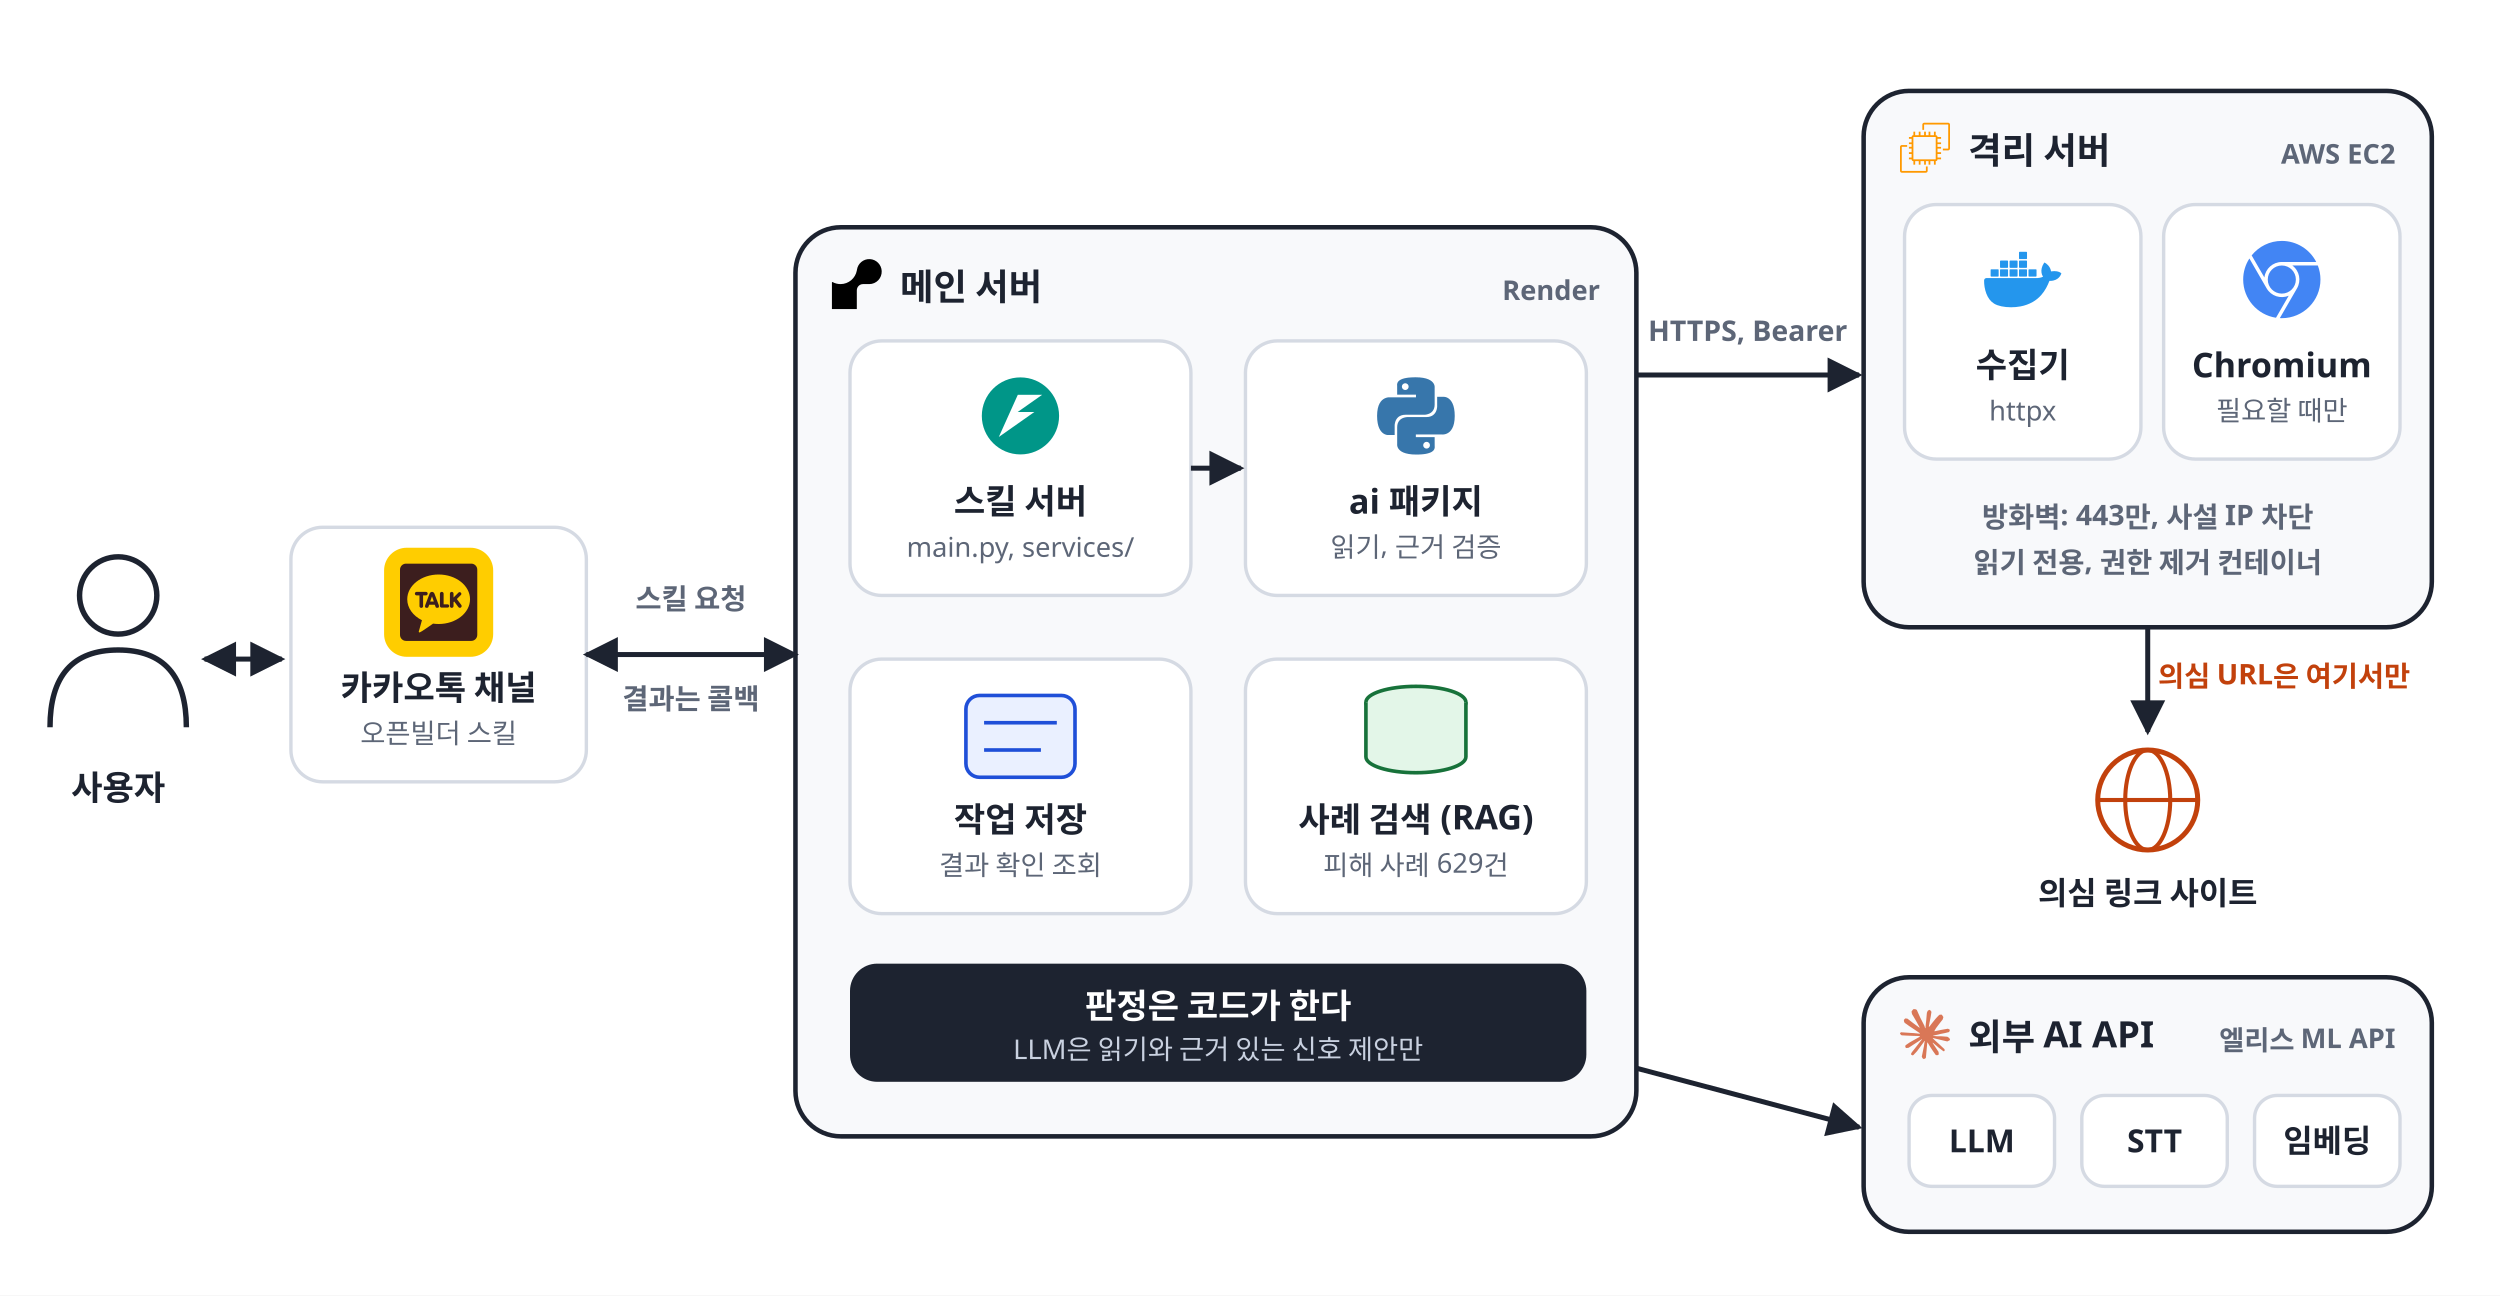
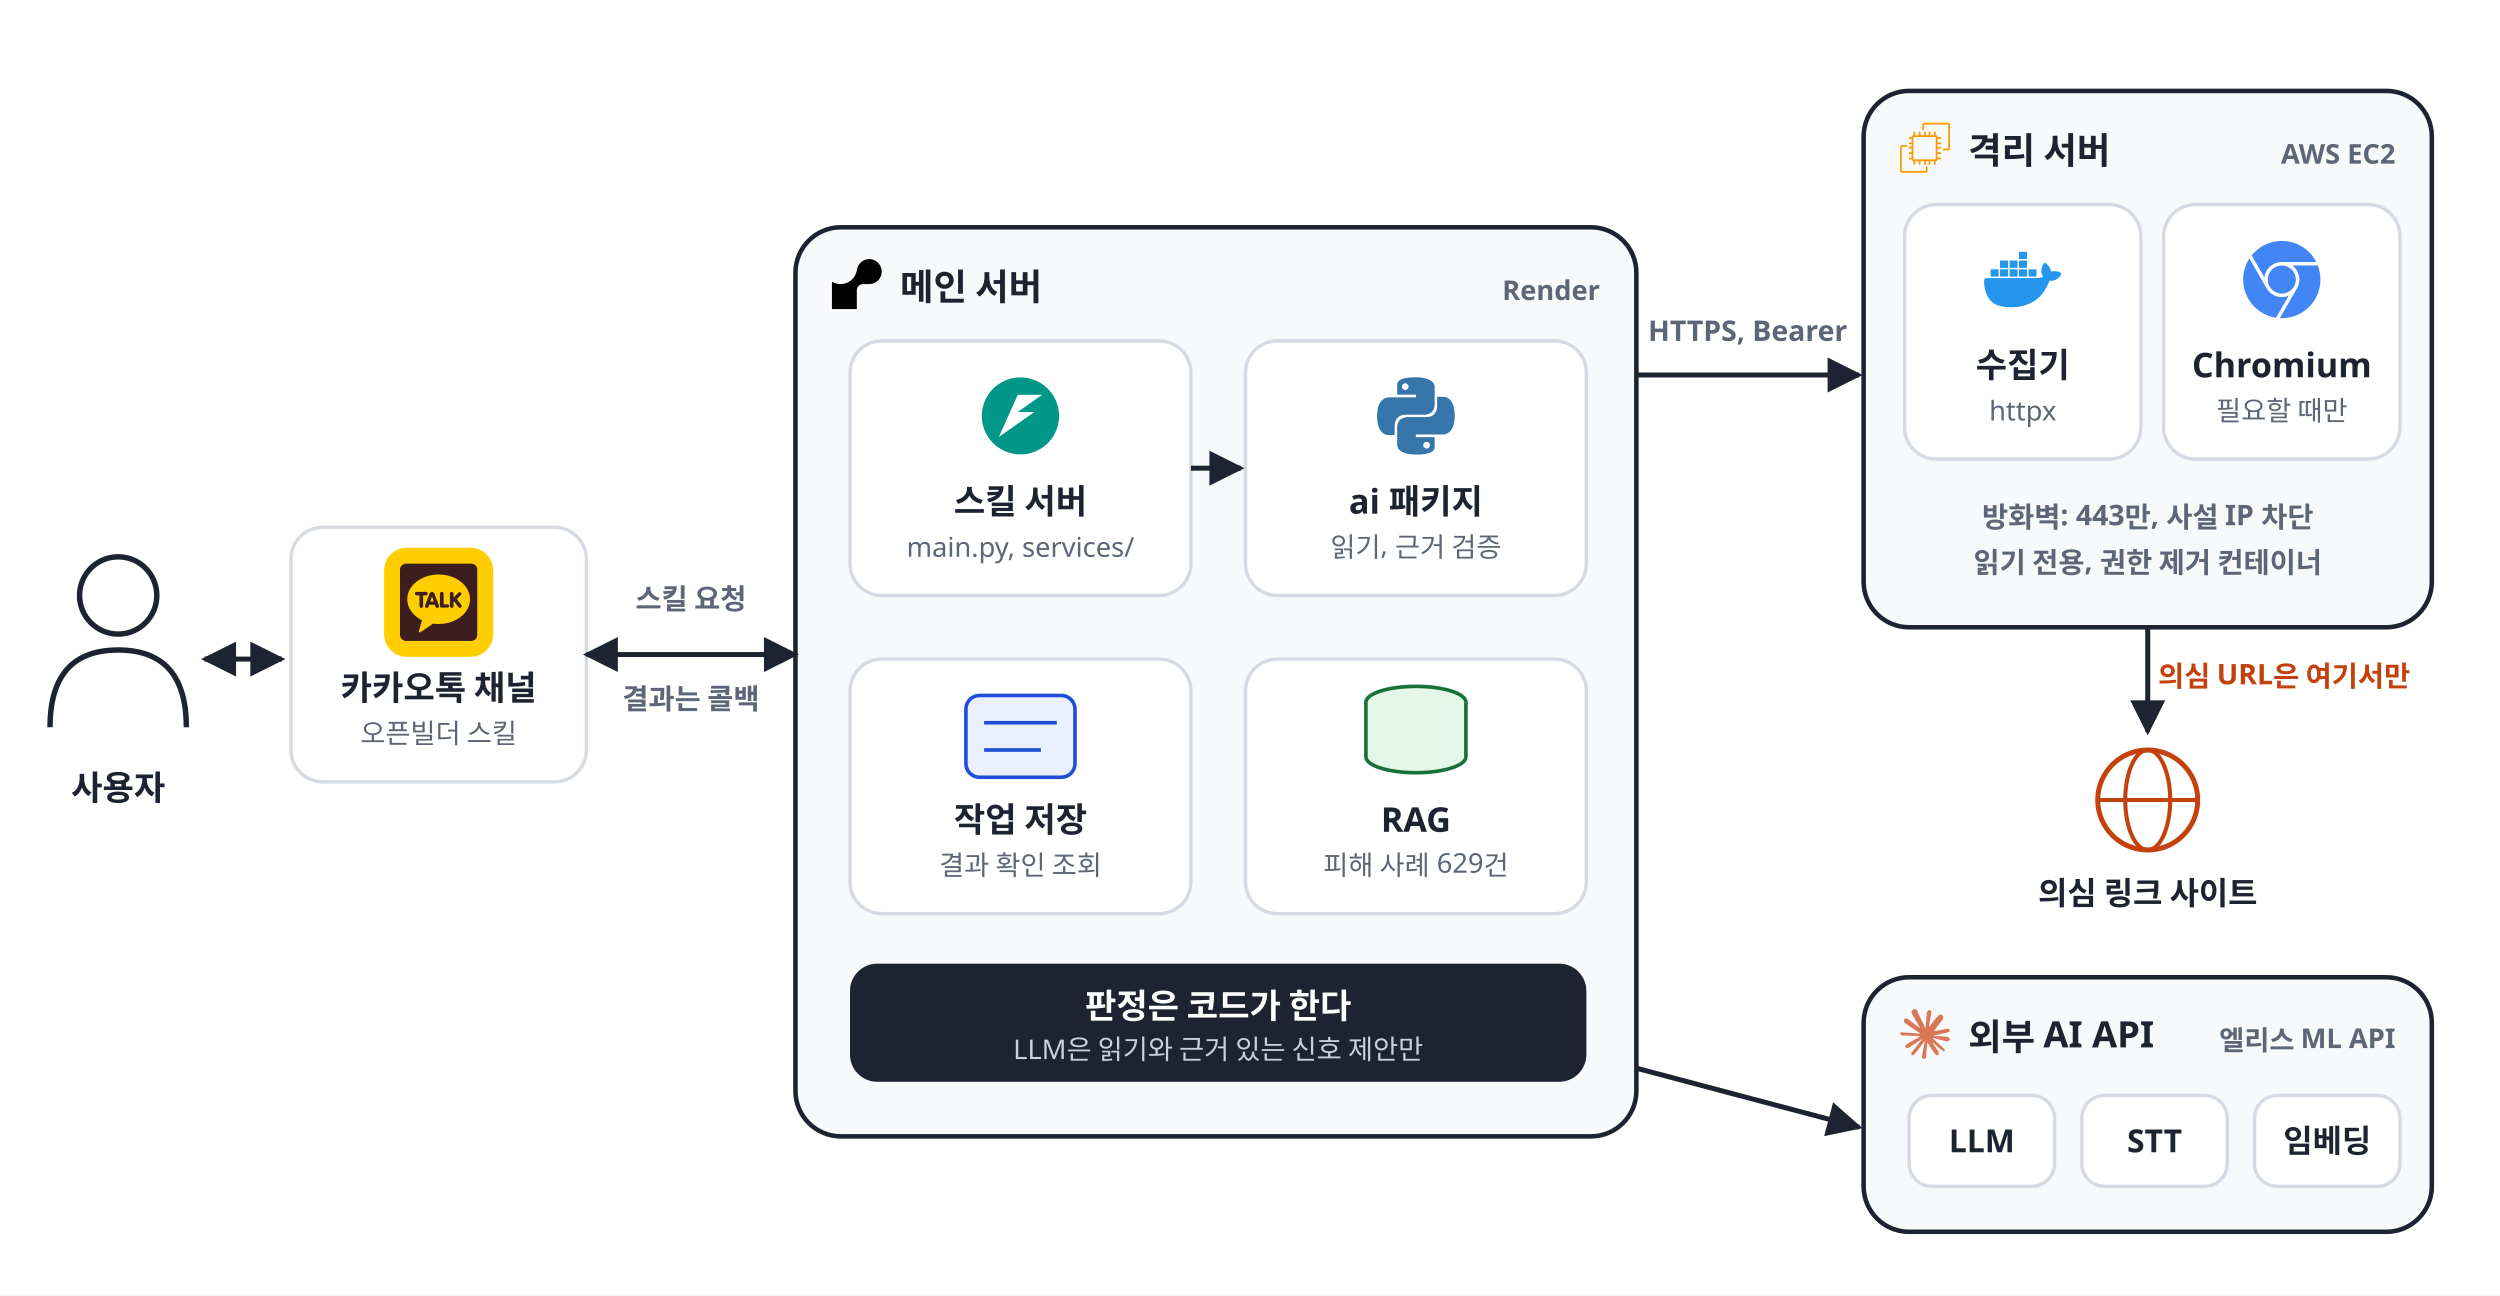
<svg xmlns="http://www.w3.org/2000/svg" viewBox="0 0 1100 570" width="1100" height="570" role="img">
  <defs>
    <marker id="arrow" viewBox="0 0 10 10" refX="9" refY="5" markerWidth="7" markerHeight="7" orient="auto-start-reverse">
      <path d="M0 0 L10 5 L0 10 z" fill="#1d2330" />
    </marker>
    <marker id="arrow-start" viewBox="0 0 10 10" refX="9" refY="5" markerWidth="7" markerHeight="7" orient="auto-start-reverse">
      <path d="M0 0 L10 5 L0 10 z" fill="#1d2330" />
    </marker>
  </defs>
  <rect width="1100" height="570" fill="#ffffff" />
  <circle cx="52" cy="262" r="17" fill="none" stroke="#1d2330" stroke-width="2.4" />
  <path d="M22 320 q0 -34 30 -34 q30 0 30 34" fill="none" stroke="#1d2330" stroke-width="2.4" />
  <text x="52" y="352" font-size="15" font-weight="700" fill="#1d2330" text-anchor="middle" font-family="Pretendard, 'Apple SD Gothic Neo', 'Noto Sans KR', 'Malgun Gothic', sans-serif">사용자</text>
  <line x1="90" y1="290" x2="124" y2="290" stroke="#1d2330" stroke-width="2.2" marker-end="url(#arrow)" marker-start="url(#arrow-start)" />
  <rect x="128" y="232" width="130" height="112" rx="14" fill="#ffffff" stroke="#d5dae3" stroke-width="1.5" />
  <rect x="169.0" y="241" width="48" height="48" rx="10" fill="#FFCD00" />
  <path d="M22.125 0H1.875C.839 0 0 .839 0 1.875v20.25C0 23.161.839 24 1.875 24h20.25C23.161 24 24 23.161 24 22.125V1.875C24 .839 23.161 0 22.125 0zM12 18.75c-.591 0-1.17-.041-1.732-.121-.563.397-3.813 2.68-4.12 2.723 0 0-.126.049-.233-.014s-.088-.228-.088-.228c.032-.22.843-3.018.992-3.533-2.745-1.36-4.57-3.769-4.57-6.513C2.25 6.817 6.615 3.375 12 3.375s9.75 3.442 9.75 7.688c0 4.246-4.365 7.688-9.75 7.688zM8.05 9.867h-.878v3.342c0 .296-.252.537-.562.537s-.562-.241-.562-.537V9.867h-.878c-.304 0-.552-.247-.552-.551s.248-.551.552-.551h2.88c.304 0 .552.247.552.551s-.248.551-.552.551zm10.988 2.957a.558.558 0 0 1 .108.417.559.559 0 0 1-.218.371.557.557 0 0 1-.338.114.558.558 0 0 1-.449-.224l-1.319-1.748-.195.195v1.227a.564.564 0 0 1-.563.563.563.563 0 0 1-.562-.562V9.328c0-.31.252-.562.562-.562s.562.252.562.562v1.209l1.569-1.569c.081-.081.192-.125.312-.125.14 0 .281.061.387.166.099.098.157.225.165.357.008.133-.036.254-.124.343l-1.282 1.282 1.385 1.834zm-8.35-3.502c-.095-.27-.383-.547-.75-.556-.366.008-.654.286-.749.555l-1.345 3.542c-.171.53-.022.727.133.799a.857.857 0 0 0 .358.078c.235 0 .414-.095.468-.248l.279-.73 1.715 0.0.279.729c.054.153.234.248.468.248a.86.86 0 0 0 .358-.077c.155-.071.304-.268.133-.8l-1.345-3.54zm-1.312 2.443l.562-1.596.562 1.596H9.376zm5.906 1.384c0 .284-.242.516-.539.516h-1.805c-.297 0-.539-.231-.539-.516V9.328c0-.31.258-.562.574-.562s.574.252.574.562v3.305h1.195c.297 0 .539.231.539.516z" fill="#3C1E1E" transform="translate(176.0 248) scale(1.416667)" />
  <text x="193.0" y="308" font-size="15" font-weight="700" fill="#1d2330" text-anchor="middle" font-family="Pretendard, 'Apple SD Gothic Neo', 'Noto Sans KR', 'Malgun Gothic', sans-serif">카카오톡 채널</text>
  <text x="193.0" y="327" font-size="12" font-weight="500" fill="#5d6677" text-anchor="middle" font-family="Pretendard, 'Apple SD Gothic Neo', 'Noto Sans KR', 'Malgun Gothic', sans-serif">오픈빌더 스킬</text>
  <rect x="350" y="100" width="370" height="400" rx="20" fill="#f8f9fb" stroke="#1d2330" stroke-width="2" />
  <path d="M18.263.007c-3.121-.147-5.744 2.109-6.192 5.082-.018.138-.045.272-.067.405-.696 3.703-3.936 6.507-7.827 6.507-1.388 0-2.691-.356-3.825-.979a.202.202 0 0 0-.302.178V24H12v-8.999c0-1.656 1.338-3 2.987-3h2.988c3.382 0 6.103-2.817 5.97-6.244-.12-3.084-2.61-5.603-5.682-5.75" fill="#000000" transform="translate(366 114) scale(0.9166667)" />
  <text x="396" y="132" font-size="16" font-weight="800" fill="#1d2330" text-anchor="start" font-family="Pretendard, 'Apple SD Gothic Neo', 'Noto Sans KR', 'Malgun Gothic', sans-serif">메인 서버</text>
  <text x="704" y="132" font-size="12" font-weight="600" fill="#5d6677" text-anchor="end" font-family="Pretendard, 'Apple SD Gothic Neo', 'Noto Sans KR', 'Malgun Gothic', sans-serif">Render</text>
  <line x1="258" y1="288" x2="350" y2="288" stroke="#1d2330" stroke-width="2.2" marker-end="url(#arrow)" marker-start="url(#arrow-start)" />
  <text x="304" y="268" font-size="12.5" font-weight="600" fill="#5d6677" text-anchor="middle" font-family="Pretendard, 'Apple SD Gothic Neo', 'Noto Sans KR', 'Malgun Gothic', sans-serif">스킬 요청</text>
  <text x="304" y="312" font-size="12.5" font-weight="600" fill="#5d6677" text-anchor="middle" font-family="Pretendard, 'Apple SD Gothic Neo', 'Noto Sans KR', 'Malgun Gothic', sans-serif">결과는 콜백</text>
  <rect x="374" y="150" width="150" height="112" rx="14" fill="#ffffff" stroke="#d5dae3" stroke-width="1.5" />
  <path d="M12 .039C5.373.038 0 5.393 0 11.999c-.001 6.607 5.372 11.963 12 11.963 6.628 0 12.001-5.356 12-11.963-0-6.606-5.373-11.96-12-11.96m-.829 5.415h7.55l-7.58 5.328h5.183L5.279 18.544q2.947-6.544 5.892-13.09" fill="#009688" transform="translate(432.0 166) scale(1.416667)" />
  <text x="449.0" y="226" font-size="15" font-weight="700" fill="#1d2330" text-anchor="middle" font-family="Pretendard, 'Apple SD Gothic Neo', 'Noto Sans KR', 'Malgun Gothic', sans-serif">스킬 서버</text>
  <text x="449.0" y="245" font-size="12" font-weight="500" fill="#5d6677" text-anchor="middle" font-family="Pretendard, 'Apple SD Gothic Neo', 'Noto Sans KR', 'Malgun Gothic', sans-serif">main.py, services/</text>
  <rect x="548" y="150" width="150" height="112" rx="14" fill="#ffffff" stroke="#d5dae3" stroke-width="1.5" />
  <path d="M14.25.18l.9.2.73.26.59.3.45.32.34.34.25.34.16.33.1.3.04.26.02.2-.01.13V8.5l-.05.63-.13.55-.21.46-.26.38-.3.31-.33.25-.35.19-.35.14-.33.1-.3.07-.26.04-.21.02H8.77l-.69.05-.59.14-.5.22-.41.27-.33.32-.27.35-.2.36-.15.37-.1.35-.07.32-.04.27-.02.21v3.06H3.17l-.21-.03-.28-.07-.32-.12-.35-.18-.36-.26-.36-.36-.35-.46-.32-.59-.28-.73-.21-.88-.14-1.05-.05-1.23.06-1.22.16-1.04.24-.87.32-.71.36-.57.4-.44.42-.33.42-.24.4-.16.36-.1.32-.05.24-.01h.16l.06.01h8.16v-.83H6.18l-.01-2.75-.02-.37.05-.34.11-.31.17-.28.25-.26.31-.23.38-.2.44-.18.51-.15.58-.12.64-.1.71-.06.77-.04.84-.02 1.27.05zm-6.3 1.98l-.23.33-.08.41.08.41.23.34.33.22.41.09.41-.09.33-.22.23-.34.08-.41-.08-.41-.23-.33-.33-.22-.41-.09-.41.09zm13.09 3.95l.28.06.32.12.35.18.36.27.36.35.35.47.32.59.28.73.21.88.14 1.04.05 1.23-.06 1.23-.16 1.04-.24.86-.32.71-.36.57-.4.45-.42.33-.42.24-.4.16-.36.09-.32.05-.24.02-.16-.01h-8.22v.82h5.84l.01 2.76.02.36-.05.34-.11.31-.17.29-.25.25-.31.24-.38.2-.44.17-.51.15-.58.13-.64.09-.71.07-.77.04-.84.01-1.27-.04-1.07-.14-.9-.2-.73-.25-.59-.3-.45-.33-.34-.34-.25-.34-.16-.33-.1-.3-.04-.25-.02-.2.01-.13v-5.34l.05-.64.13-.54.21-.46.26-.38.3-.32.33-.24.35-.2.35-.14.33-.1.3-.06.26-.04.21-.02.13-.01h5.84l.69-.05.59-.14.5-.21.41-.28.33-.32.27-.35.2-.36.15-.36.1-.35.07-.32.04-.28.02-.21V6.07h2.09l.14.01zm-6.47 14.25l-.23.33-.08.41.08.41.23.33.33.23.41.08.41-.08.33-.23.23-.33.08-.41-.08-.41-.23-.33-.33-.23-.41-.08-.41.08z" fill="#3776AB" transform="translate(606.0 166) scale(1.416667)" />
  <text x="623.0" y="226" font-size="15" font-weight="700" fill="#1d2330" text-anchor="middle" font-family="Pretendard, 'Apple SD Gothic Neo', 'Noto Sans KR', 'Malgun Gothic', sans-serif">ai 패키지</text>
  <text x="623.0" y="245" font-size="12" font-weight="500" fill="#5d6677" text-anchor="middle" font-family="Pretendard, 'Apple SD Gothic Neo', 'Noto Sans KR', 'Malgun Gothic', sans-serif">읽기, 근거 검증</text>
  <line x1="524" y1="206" x2="546" y2="206" stroke="#1d2330" stroke-width="2.2" marker-end="url(#arrow)" />
  <rect x="374" y="290" width="150" height="112" rx="14" fill="#ffffff" stroke="#d5dae3" stroke-width="1.5" />
  <text x="449.0" y="366" font-size="15" font-weight="700" fill="#1d2330" text-anchor="middle" font-family="Pretendard, 'Apple SD Gothic Neo', 'Noto Sans KR', 'Malgun Gothic', sans-serif">작업 저장</text>
  <text x="449.0" y="385" font-size="12" font-weight="500" fill="#5d6677" text-anchor="middle" font-family="Pretendard, 'Apple SD Gothic Neo', 'Noto Sans KR', 'Malgun Gothic', sans-serif">결과 확인 조회</text>
  <rect x="425" y="306" width="48" height="36" rx="6" fill="#eaf0ff" stroke="#1f4fd8" stroke-width="1.6" />
  <line x1="433" y1="318" x2="465" y2="318" stroke="#1f4fd8" stroke-width="1.6" />
  <line x1="433" y1="330" x2="458" y2="330" stroke="#1f4fd8" stroke-width="1.6" />
  <rect x="548" y="290" width="150" height="112" rx="14" fill="#ffffff" stroke="#d5dae3" stroke-width="1.5" />
-   <text x="623.0" y="366" font-size="15" font-weight="700" fill="#1d2330" text-anchor="middle" font-family="Pretendard, 'Apple SD Gothic Neo', 'Noto Sans KR', 'Malgun Gothic', sans-serif">사례 검색 (RAG)</text>
+   <text x="623.0" y="366" font-size="15" font-weight="700" fill="#1d2330" text-anchor="middle" font-family="Pretendard, 'Apple SD Gothic Neo', 'Noto Sans KR', 'Malgun Gothic', sans-serif">RAG</text>
  <text x="623.0" y="385" font-size="12" font-weight="500" fill="#5d6677" text-anchor="middle" font-family="Pretendard, 'Apple SD Gothic Neo', 'Noto Sans KR', 'Malgun Gothic', sans-serif">피해 사례 629건</text>
  <ellipse cx="623" cy="309" rx="22" ry="7" fill="#e3f6e8" stroke="#17723a" stroke-width="1.6" />
  <path d="M601 309 v24 a22 7 0 0 0 44 0 v-24" fill="#e3f6e8" stroke="#17723a" stroke-width="1.6" />
  <rect x="374" y="424" width="324" height="52" rx="12" fill="#1d2330" />
  <text x="536" y="448" font-size="15" font-weight="800" fill="#ffffff" text-anchor="middle" font-family="Pretendard, 'Apple SD Gothic Neo', 'Noto Sans KR', 'Malgun Gothic', sans-serif">판정은 코드가 한다</text>
  <text x="536" y="466" font-size="12" font-weight="500" fill="#c9d1e0" text-anchor="middle" font-family="Pretendard, 'Apple SD Gothic Neo', 'Noto Sans KR', 'Malgun Gothic', sans-serif">LLM은 읽기와 근거 있는 신호 제안만</text>
  <rect x="820" y="40" width="250" height="236" rx="20" fill="#f8f9fb" stroke="#1d2330" stroke-width="2" />
  <path d="M6.429 17.571h10.714V6.857H6.429v10.714ZM18 6.857h1.714v.857H18V9.43h1.714v.857H18v1.285h1.714v.858H18v1.714h1.714V15H18v1.714h1.714v.857H18v.059a.8.8 0 0 1-.799.799h-.058v1.714h-.857v-1.714H14.57v1.714h-.857v-1.714H12.43v1.714h-.858v-1.714H9.857v1.714H9v-1.714H7.286v1.714h-.857v-1.714H6.37a.8.8 0 0 1-.799-.8v-.058H4.286v-.857H5.57V15H4.286v-.857H5.57v-1.714H4.286v-.858H5.57v-1.285H4.286v-.857H5.57V7.714H4.286v-.857H5.57V6.8a.8.8 0 0 1 .8-.799h.058V4.286h.857V6H9V4.286h.857V6h1.714V4.286h.858V6h1.285V4.286h.857V6h1.715V4.286h.857V6h.058a.8.8 0 0 1 .799.799v.058ZM12.429 23.09a.054.054 0 0 1-.054.053H.91a.053.053 0 0 1-.053-.053V11.625c0-.03.024-.054.053-.054h2.52v-.857H.91a.911.911 0 0 0-.91.91V23.09c0 .502.408.91.91.91h11.465a.91.91 0 0 0 .91-.91V21h-.856ZM24 .91v11.465a.91.91 0 0 1-.91.91h-2.52v-.856h2.519a.054.054 0 0 0 .053-.054V.91a.053.053 0 0 0-.053-.053H11.625a.053.053 0 0 0-.054.053v2.52h-.857V.91c0-.502.409-.91.91-.91H23.09a.91.91 0 0 1 .91.91Z" fill="#FF9900" transform="translate(836 54) scale(0.9166667)" />
  <text x="866" y="72" font-size="16" font-weight="800" fill="#1d2330" text-anchor="start" font-family="Pretendard, 'Apple SD Gothic Neo', 'Noto Sans KR', 'Malgun Gothic', sans-serif">격리 서버</text>
  <text x="1054" y="72" font-size="12" font-weight="600" fill="#5d6677" text-anchor="end" font-family="Pretendard, 'Apple SD Gothic Neo', 'Noto Sans KR', 'Malgun Gothic', sans-serif">AWS EC2</text>
  <rect x="838" y="90" width="104" height="112" rx="14" fill="#ffffff" stroke="#d5dae3" stroke-width="1.5" />
  <path d="M13.983 11.078h2.119a.186.186 0 00.186-.185V9.006a.186.186 0 00-.186-.186h-2.119a.185.185 0 00-.185.185v1.888c0 .102.083.185.185.185m-2.954-5.43h2.118a.186.186 0 00.186-.186V3.574a.186.186 0 00-.186-.185h-2.118a.185.185 0 00-.185.185v1.888c0 .102.082.185.185.185m0 2.716h2.118a.187.187 0 00.186-.186V6.29a.186.186 0 00-.186-.185h-2.118a.185.185 0 00-.185.185v1.887c0 .102.082.185.185.186m-2.93 0h2.12a.186.186 0 00.184-.186V6.29a.185.185 0 00-.185-.185H8.1a.185.185 0 00-.185.185v1.887c0 .102.083.185.185.186m-2.964 0h2.119a.186.186 0 00.185-.186V6.29a.185.185 0 00-.185-.185H5.136a.186.186 0 00-.186.185v1.887c0 .102.084.185.186.186m5.893 2.715h2.118a.186.186 0 00.186-.185V9.006a.186.186 0 00-.186-.186h-2.118a.185.185 0 00-.185.185v1.888c0 .102.082.185.185.185m-2.93 0h2.12a.185.185 0 00.184-.185V9.006a.185.185 0 00-.184-.186h-2.12a.185.185 0 00-.184.185v1.888c0 .102.083.185.185.185m-2.964 0h2.119a.185.185 0 00.185-.185V9.006a.185.185 0 00-.184-.186h-2.12a.186.186 0 00-.186.186v1.887c0 .102.084.185.186.185m-2.92 0h2.12a.185.185 0 00.184-.185V9.006a.185.185 0 00-.184-.186h-2.12a.185.185 0 00-.184.185v1.888c0 .102.082.185.185.185M23.763 9.89c-.065-.051-.672-.51-1.954-.51-.338.001-.676.03-1.01.087-.248-1.7-1.653-2.53-1.716-2.566l-.344-.199-.226.327c-.284.438-.49.922-.612 1.43-.23.97-.09 1.882.403 2.661-.595.332-1.55.413-1.744.42H.751a.751.751 0 00-.75.748 11.376 11.376 0 00.692 4.062c.545 1.428 1.355 2.48 2.41 3.124 1.18.723 3.1 1.137 5.275 1.137.983.003 1.963-.086 2.93-.266a12.248 12.248 0 003.823-1.389c.98-.567 1.86-1.288 2.61-2.136 1.252-1.418 1.998-2.997 2.553-4.4h.221c1.372 0 2.215-.549 2.68-1.009.309-.293.55-.65.707-1.046l.098-.288Z" fill="#2496ED" transform="translate(873.0 106) scale(1.416667)" />
  <text x="890.0" y="166" font-size="15" font-weight="700" fill="#1d2330" text-anchor="middle" font-family="Pretendard, 'Apple SD Gothic Neo', 'Noto Sans KR', 'Malgun Gothic', sans-serif">수집기</text>
  <text x="890.0" y="185" font-size="12" font-weight="500" fill="#5d6677" text-anchor="middle" font-family="Pretendard, 'Apple SD Gothic Neo', 'Noto Sans KR', 'Malgun Gothic', sans-serif">httpx</text>
  <rect x="952" y="90" width="104" height="112" rx="14" fill="#ffffff" stroke="#d5dae3" stroke-width="1.5" />
  <path d="M12 0C8.21 0 4.831 1.757 2.632 4.501l3.953 6.848A5.454 5.454 0 0 1 12 6.545h10.691A12 12 0 0 0 12 0zM1.931 5.47A11.943 11.943 0 0 0 0 12c0 6.012 4.42 10.991 10.189 11.864l3.953-6.847a5.45 5.45 0 0 1-6.865-2.29zm13.342 2.166a5.446 5.446 0 0 1 1.45 7.09l.002.001h-.002l-5.344 9.257c.206.01.413.016.621.016 6.627 0 12-5.373 12-12 0-1.54-.29-3.011-.818-4.364zM12 16.364a4.364 4.364 0 1 1 0-8.728 4.364 4.364 0 0 1 0 8.728Z" fill="#4285F4" transform="translate(987.0 106) scale(1.416667)" />
  <text x="1004.0" y="166" font-size="15" font-weight="700" fill="#1d2330" text-anchor="middle" font-family="Pretendard, 'Apple SD Gothic Neo', 'Noto Sans KR', 'Malgun Gothic', sans-serif">Chromium</text>
  <text x="1004.0" y="185" font-size="12" font-weight="500" fill="#5d6677" text-anchor="middle" font-family="Pretendard, 'Apple SD Gothic Neo', 'Noto Sans KR', 'Malgun Gothic', sans-serif">필요할 때만</text>
  <text x="945" y="232" font-size="12.5" font-weight="600" fill="#5d6677" text-anchor="middle" font-family="Pretendard, 'Apple SD Gothic Neo', 'Noto Sans KR', 'Malgun Gothic', sans-serif">방화벽: 443만, 사설 IP 차단</text>
  <text x="945" y="252" font-size="12.5" font-weight="600" fill="#5d6677" text-anchor="middle" font-family="Pretendard, 'Apple SD Gothic Neo', 'Noto Sans KR', 'Malgun Gothic', sans-serif">읽기 전용, 권한 제거 컨테이너</text>
  <line x1="720" y1="165" x2="818" y2="165" stroke="#1d2330" stroke-width="2.2" marker-end="url(#arrow)" />
  <text x="769" y="150" font-size="12.5" font-weight="600" fill="#5d6677" text-anchor="middle" font-family="Pretendard, 'Apple SD Gothic Neo', 'Noto Sans KR', 'Malgun Gothic', sans-serif">HTTPS, Bearer</text>
  <line x1="945" y1="276" x2="945" y2="322" stroke="#1d2330" stroke-width="2.2" marker-end="url(#arrow)" />
  <text x="1005" y="302" font-size="12.5" font-weight="700" fill="#c2410c" text-anchor="middle" font-family="Pretendard, 'Apple SD Gothic Neo', 'Noto Sans KR', 'Malgun Gothic', sans-serif">의심 URL은 여기서만</text>
  <circle cx="945" cy="352" r="22" fill="#fff" stroke="#c2410c" stroke-width="2.2" />
  <ellipse cx="945" cy="352" rx="9.9" ry="22" fill="none" stroke="#c2410c" stroke-width="1.8" />
  <line x1="923" y1="352" x2="967" y2="352" stroke="#c2410c" stroke-width="1.8" />
  <text x="945" y="398" font-size="14" font-weight="700" fill="#1d2330" text-anchor="middle" font-family="Pretendard, 'Apple SD Gothic Neo', 'Noto Sans KR', 'Malgun Gothic', sans-serif">의심 링크 사이트</text>
  <rect x="820" y="430" width="250" height="112" rx="20" fill="#f8f9fb" stroke="#1d2330" stroke-width="2" />
  <path d="m4.714 15.956 4.717-2.647.079-.231-.079-.128h-.231l-.789-.049-2.696-.073-2.337-.097-2.265-.121-.571-.121-.534-.704.055-.352.48-.322.686.061 1.518.103 2.277.158 1.651.097 2.447.255h.389l.055-.158-.134-.097-.103-.097L6.973 9.836l-2.55-1.688-1.336-.971-.723-.492-.364-.461-.158-1.008.656-.723.88.061.225.061.892.686 1.906 1.475 2.489 1.834.364.303.146-.103.018-.073-.164-.273-1.354-2.447-1.445-2.489-.643-1.032-.17-.619c-.061-.255-.103-.467-.103-.729L6.287.134 6.7 0l.996.134.419.364.619 1.415 1.002 2.228 1.554 3.03.455.898.243.832.091.255h.158v-.146l.128-1.706.237-2.095.231-2.696.079-.759.376-.911.747-.492.583.279.48.686-.067.443-.285 1.852-.559 2.902-.364 1.943h.212l.243-.243.984-1.305 1.651-2.064.729-.82.85-.905.546-.431h1.032l.759 1.129-.34 1.166-1.062 1.348-.88 1.141-1.263 1.7-.789 1.36.073.109.188-.018 2.853-.607 1.542-.279 1.84-.316.832.389.091.395-.328.807-1.967.486-2.307.461-3.436.814-.043.03.049.061 1.548.146.662.036h1.621l3.018.225.789.522.474.638-.079.486-1.214.619-1.639-.389-3.825-.911-1.311-.328h-.182v.109l1.093 1.069 2.003 1.809 2.507 2.331.128.577-.322.455-.34-.049-2.204-1.657-.85-.747-1.925-1.621h-.128v.17l.443.65 2.344 3.521.121 1.081-.17.352-.607.212-.668-.121-1.372-1.925L14.38 17.959l-1.141-1.943-.14.079-.674 7.255-.316.37-.729.279-.607-.461-.322-.747.322-1.475.389-1.925.316-1.53.285-1.9.17-.631-.012-.043-.14.018-1.433 1.967-2.18 2.945-1.724 1.846-.413.164-.716-.37.067-.662.401-.589 2.386-3.036 1.439-1.882.929-1.087-.006-.158h-.055l-6.338 4.116-1.129.146-.486-.455.061-.747.231-.243 1.906-1.311Z" fill="#D97757" transform="translate(836 444) scale(0.9166667)" />
  <text x="866" y="462" font-size="16" font-weight="800" fill="#1d2330" text-anchor="start" font-family="Pretendard, 'Apple SD Gothic Neo', 'Noto Sans KR', 'Malgun Gothic', sans-serif">외부 AI API</text>
  <text x="1054" y="462" font-size="12" font-weight="600" fill="#5d6677" text-anchor="end" font-family="Pretendard, 'Apple SD Gothic Neo', 'Noto Sans KR', 'Malgun Gothic', sans-serif">엘리스 ML API</text>
  <rect x="840" y="482" width="64" height="40" rx="10" fill="#ffffff" stroke="#d5dae3" stroke-width="1.5" />
  <text x="872" y="507" font-size="14" font-weight="700" fill="#1d2330" text-anchor="middle" font-family="Pretendard, 'Apple SD Gothic Neo', 'Noto Sans KR', 'Malgun Gothic', sans-serif">LLM</text>
  <rect x="916" y="482" width="64" height="40" rx="10" fill="#ffffff" stroke="#d5dae3" stroke-width="1.5" />
  <text x="948" y="507" font-size="14" font-weight="700" fill="#1d2330" text-anchor="middle" font-family="Pretendard, 'Apple SD Gothic Neo', 'Noto Sans KR', 'Malgun Gothic', sans-serif">STT</text>
  <rect x="992" y="482" width="64" height="40" rx="10" fill="#ffffff" stroke="#d5dae3" stroke-width="1.5" />
  <text x="1024" y="507" font-size="14" font-weight="700" fill="#1d2330" text-anchor="middle" font-family="Pretendard, 'Apple SD Gothic Neo', 'Noto Sans KR', 'Malgun Gothic', sans-serif">임베딩</text>
  <line x1="720" y1="470" x2="818" y2="496" stroke="#1d2330" stroke-width="2.2" marker-end="url(#arrow)" />
</svg>
